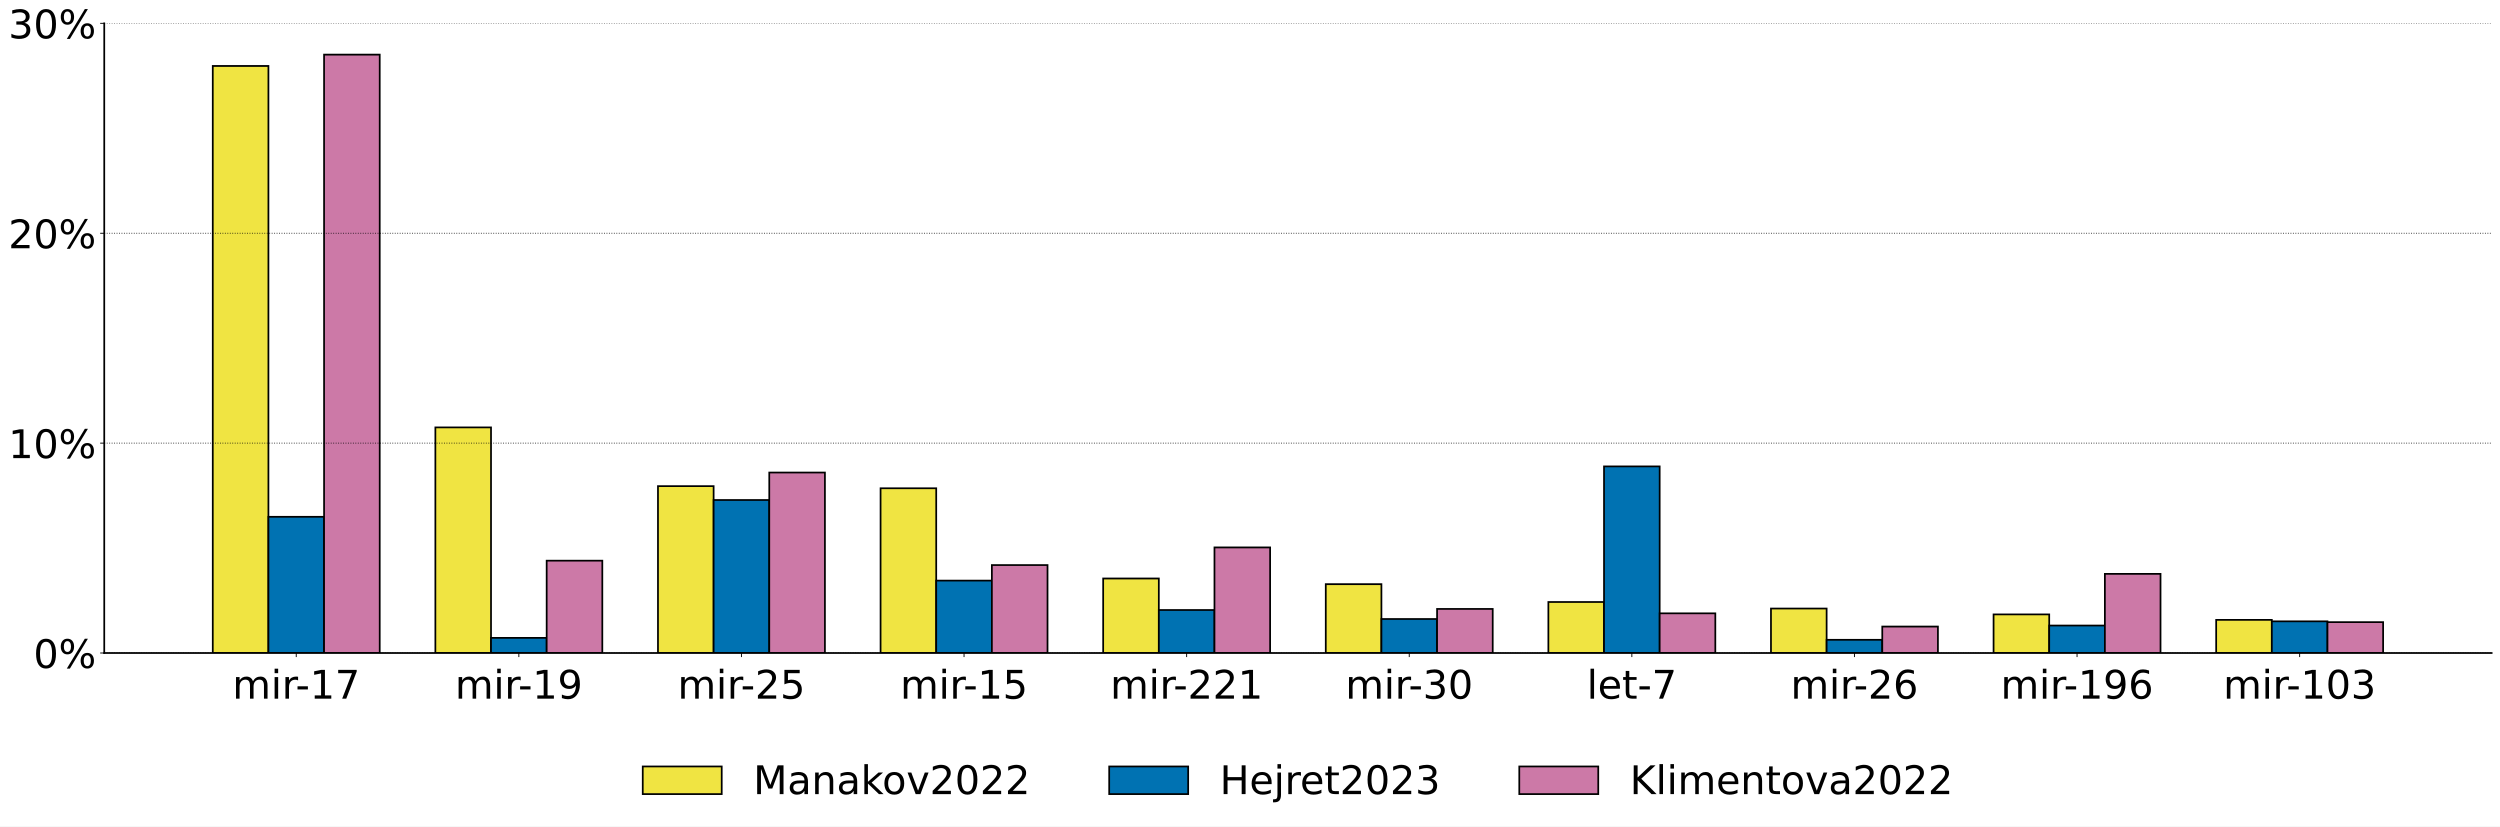
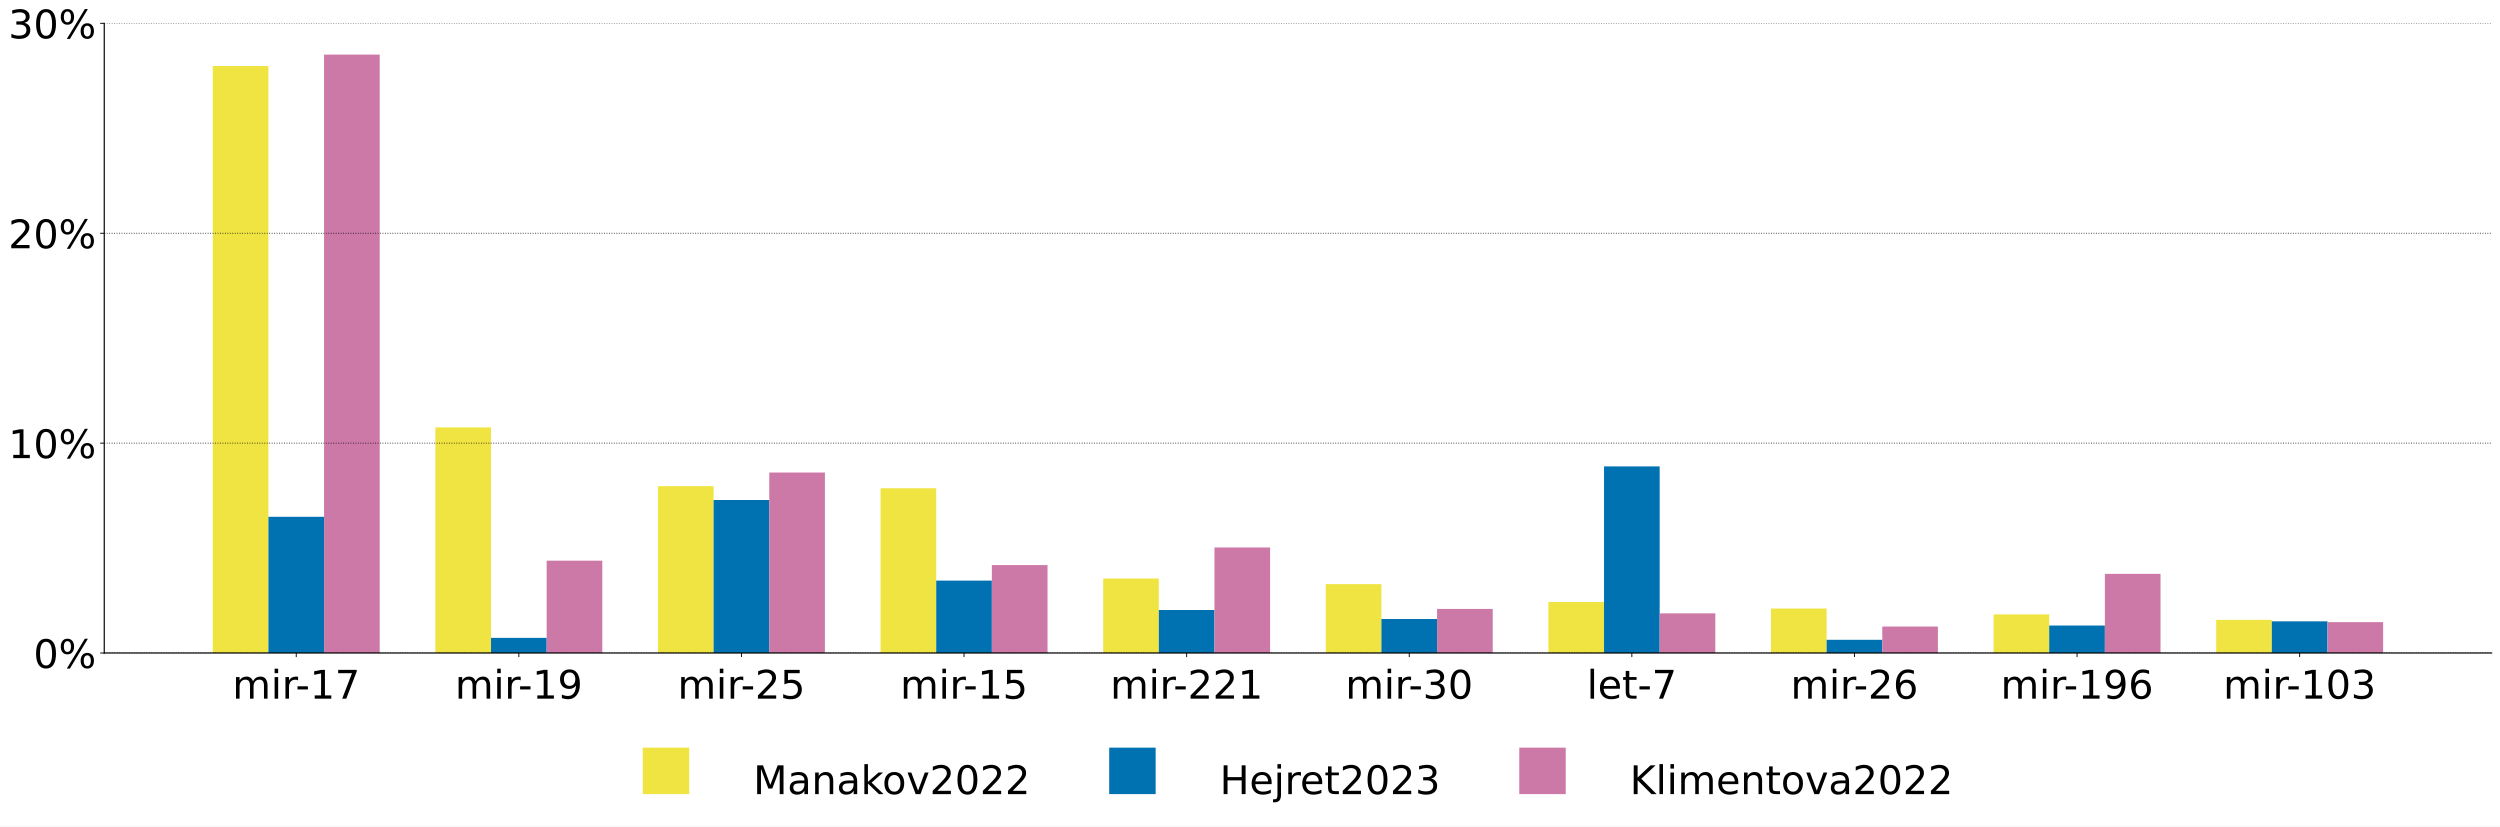
<svg xmlns="http://www.w3.org/2000/svg" xmlns:xlink="http://www.w3.org/1999/xlink" width="2152.77pt" height="711.678pt" viewBox="0 0 2152.77 711.678" version="1.1">
  <defs>
    <style type="text/css">*{stroke-linejoin: round; stroke-linecap: butt}</style>
  </defs>
  <g id="figure_1">
    <g id="patch_1">
      <path d="M 0 711.678  L 2152.77 711.678  L 2152.77 0  L 0 0  z " style="fill: #ffffff" />
    </g>
    <g id="axes_1">
      <g id="patch_2">
        <path d="M 89.77 562.309  L 2145.57 562.309  L 2145.57 20.117  L 89.77 20.117  z " style="fill: #ffffff" />
      </g>
      <g id="patch_3">
-         <path d="M 183.216 562.309  L 231.137 562.309  L 231.137 56.806  L 183.216 56.806  z " clip-path="url(#pb32ba503f6)" style="fill: #f0e442; stroke: #000000; stroke-width: 1.5; stroke-linejoin: miter" />
+         <path d="M 183.216 562.309  L 231.137 562.309  L 231.137 56.806  L 183.216 56.806  z " clip-path="url(#pc41527f7bc)" style="fill: #f0e442" />
      </g>
      <g id="patch_4">
-         <path d="M 231.137 562.309  L 279.057 562.309  L 279.057 445.015  L 231.137 445.015  z " clip-path="url(#pb32ba503f6)" style="fill: #0072b2; stroke: #000000; stroke-width: 1.5; stroke-linejoin: miter" />
+         <path d="M 231.137 562.309  L 279.057 562.309  L 279.057 445.015  L 231.137 445.015  z " clip-path="url(#pc41527f7bc)" style="fill: #0072b2" />
      </g>
      <g id="patch_5">
-         <path d="M 279.057 562.309  L 326.978 562.309  L 326.978 47.046  L 279.057 47.046  z " clip-path="url(#pb32ba503f6)" style="fill: #cc79a7; stroke: #000000; stroke-width: 1.5; stroke-linejoin: miter" />
+         <path d="M 279.057 562.309  L 326.978 562.309  L 326.978 47.046  L 279.057 47.046  z " clip-path="url(#pc41527f7bc)" style="fill: #cc79a7" />
      </g>
      <g id="patch_6">
-         <path d="M 374.899 562.309  L 422.819 562.309  L 422.819 368.024  L 374.899 368.024  z " clip-path="url(#pb32ba503f6)" style="fill: #f0e442; stroke: #000000; stroke-width: 1.5; stroke-linejoin: miter" />
+         <path d="M 374.899 562.309  L 422.819 562.309  L 422.819 368.024  L 374.899 368.024  z " clip-path="url(#pc41527f7bc)" style="fill: #f0e442" />
      </g>
      <g id="patch_7">
-         <path d="M 422.819 562.309  L 470.74 562.309  L 470.74 549.297  L 422.819 549.297  z " clip-path="url(#pb32ba503f6)" style="fill: #0072b2; stroke: #000000; stroke-width: 1.5; stroke-linejoin: miter" />
+         <path d="M 422.819 562.309  L 470.74 562.309  L 470.74 549.297  L 422.819 549.297  z " clip-path="url(#pc41527f7bc)" style="fill: #0072b2" />
      </g>
      <g id="patch_8">
-         <path d="M 470.74 562.309  L 518.661 562.309  L 518.661 482.788  L 470.74 482.788  z " clip-path="url(#pb32ba503f6)" style="fill: #cc79a7; stroke: #000000; stroke-width: 1.5; stroke-linejoin: miter" />
+         <path d="M 470.74 562.309  L 518.661 562.309  L 518.661 482.788  L 470.74 482.788  z " clip-path="url(#pc41527f7bc)" style="fill: #cc79a7" />
      </g>
      <g id="patch_9">
-         <path d="M 566.582 562.309  L 614.502 562.309  L 614.502 418.628  L 566.582 418.628  z " clip-path="url(#pb32ba503f6)" style="fill: #f0e442; stroke: #000000; stroke-width: 1.5; stroke-linejoin: miter" />
+         <path d="M 566.582 562.309  L 614.502 562.309  L 614.502 418.628  L 566.582 418.628  z " clip-path="url(#pc41527f7bc)" style="fill: #f0e442" />
      </g>
      <g id="patch_10">
-         <path d="M 614.502 562.309  L 662.423 562.309  L 662.423 430.557  L 614.502 430.557  z " clip-path="url(#pb32ba503f6)" style="fill: #0072b2; stroke: #000000; stroke-width: 1.5; stroke-linejoin: miter" />
+         <path d="M 614.502 562.309  L 662.423 562.309  L 662.423 430.557  L 614.502 430.557  z " clip-path="url(#pc41527f7bc)" style="fill: #0072b2" />
      </g>
      <g id="patch_11">
-         <path d="M 662.423 562.309  L 710.344 562.309  L 710.344 406.881  L 662.423 406.881  z " clip-path="url(#pb32ba503f6)" style="fill: #cc79a7; stroke: #000000; stroke-width: 1.5; stroke-linejoin: miter" />
+         <path d="M 662.423 562.309  L 710.344 562.309  L 710.344 406.881  L 662.423 406.881  z " clip-path="url(#pc41527f7bc)" style="fill: #cc79a7" />
      </g>
      <g id="patch_12">
-         <path d="M 758.265 562.309  L 806.185 562.309  L 806.185 420.436  L 758.265 420.436  z " clip-path="url(#pb32ba503f6)" style="fill: #f0e442; stroke: #000000; stroke-width: 1.5; stroke-linejoin: miter" />
+         <path d="M 758.265 562.309  L 806.185 562.309  L 806.185 420.436  L 758.265 420.436  z " clip-path="url(#pc41527f7bc)" style="fill: #f0e442" />
      </g>
      <g id="patch_13">
-         <path d="M 806.185 562.309  L 854.106 562.309  L 854.106 499.957  L 806.185 499.957  z " clip-path="url(#pb32ba503f6)" style="fill: #0072b2; stroke: #000000; stroke-width: 1.5; stroke-linejoin: miter" />
+         <path d="M 806.185 562.309  L 854.106 562.309  L 854.106 499.957  L 806.185 499.957  z " clip-path="url(#pc41527f7bc)" style="fill: #0072b2" />
      </g>
      <g id="patch_14">
-         <path d="M 854.106 562.309  L 902.027 562.309  L 902.027 486.583  L 854.106 486.583  z " clip-path="url(#pb32ba503f6)" style="fill: #cc79a7; stroke: #000000; stroke-width: 1.5; stroke-linejoin: miter" />
+         <path d="M 854.106 562.309  L 902.027 562.309  L 902.027 486.583  L 854.106 486.583  z " clip-path="url(#pc41527f7bc)" style="fill: #cc79a7" />
      </g>
      <g id="patch_15">
-         <path d="M 949.948 562.309  L 997.868 562.309  L 997.868 498.15  L 949.948 498.15  z " clip-path="url(#pb32ba503f6)" style="fill: #f0e442; stroke: #000000; stroke-width: 1.5; stroke-linejoin: miter" />
+         <path d="M 949.948 562.309  L 997.868 562.309  L 997.868 498.15  L 949.948 498.15  z " clip-path="url(#pc41527f7bc)" style="fill: #f0e442" />
      </g>
      <g id="patch_16">
-         <path d="M 997.868 562.309  L 1045.789 562.309  L 1045.789 525.26  L 997.868 525.26  z " clip-path="url(#pb32ba503f6)" style="fill: #0072b2; stroke: #000000; stroke-width: 1.5; stroke-linejoin: miter" />
+         <path d="M 997.868 562.309  L 1045.789 562.309  L 1045.789 525.26  L 997.868 525.26  z " clip-path="url(#pc41527f7bc)" style="fill: #0072b2" />
      </g>
      <g id="patch_17">
-         <path d="M 1045.789 562.309  L 1093.71 562.309  L 1093.71 471.402  L 1045.789 471.402  z " clip-path="url(#pb32ba503f6)" style="fill: #cc79a7; stroke: #000000; stroke-width: 1.5; stroke-linejoin: miter" />
+         <path d="M 1045.789 562.309  L 1093.71 562.309  L 1093.71 471.402  L 1045.789 471.402  z " clip-path="url(#pc41527f7bc)" style="fill: #cc79a7" />
      </g>
      <g id="patch_18">
-         <path d="M 1141.631 562.309  L 1189.551 562.309  L 1189.551 503.03  L 1141.631 503.03  z " clip-path="url(#pb32ba503f6)" style="fill: #f0e442; stroke: #000000; stroke-width: 1.5; stroke-linejoin: miter" />
+         <path d="M 1141.631 562.309  L 1189.551 562.309  L 1189.551 503.03  L 1141.631 503.03  z " clip-path="url(#pc41527f7bc)" style="fill: #f0e442" />
      </g>
      <g id="patch_19">
-         <path d="M 1189.551 562.309  L 1237.472 562.309  L 1237.472 533.031  L 1189.551 533.031  z " clip-path="url(#pb32ba503f6)" style="fill: #0072b2; stroke: #000000; stroke-width: 1.5; stroke-linejoin: miter" />
+         <path d="M 1189.551 562.309  L 1237.472 562.309  L 1237.472 533.031  L 1189.551 533.031  z " clip-path="url(#pc41527f7bc)" style="fill: #0072b2" />
      </g>
      <g id="patch_20">
-         <path d="M 1237.472 562.309  L 1285.393 562.309  L 1285.393 524.356  L 1237.472 524.356  z " clip-path="url(#pb32ba503f6)" style="fill: #cc79a7; stroke: #000000; stroke-width: 1.5; stroke-linejoin: miter" />
+         <path d="M 1237.472 562.309  L 1285.393 562.309  L 1285.393 524.356  L 1237.472 524.356  z " clip-path="url(#pc41527f7bc)" style="fill: #cc79a7" />
      </g>
      <g id="patch_21">
-         <path d="M 1333.314 562.309  L 1381.234 562.309  L 1381.234 518.392  L 1333.314 518.392  z " clip-path="url(#pb32ba503f6)" style="fill: #f0e442; stroke: #000000; stroke-width: 1.5; stroke-linejoin: miter" />
+         <path d="M 1333.314 562.309  L 1381.234 562.309  L 1381.234 518.392  L 1333.314 518.392  z " clip-path="url(#pc41527f7bc)" style="fill: #f0e442" />
      </g>
      <g id="patch_22">
-         <path d="M 1381.234 562.309  L 1429.155 562.309  L 1429.155 401.64  L 1381.234 401.64  z " clip-path="url(#pb32ba503f6)" style="fill: #0072b2; stroke: #000000; stroke-width: 1.5; stroke-linejoin: miter" />
+         <path d="M 1381.234 562.309  L 1429.155 562.309  L 1429.155 401.64  L 1381.234 401.64  z " clip-path="url(#pc41527f7bc)" style="fill: #0072b2" />
      </g>
      <g id="patch_23">
-         <path d="M 1429.155 562.309  L 1477.076 562.309  L 1477.076 528.151  L 1429.155 528.151  z " clip-path="url(#pb32ba503f6)" style="fill: #cc79a7; stroke: #000000; stroke-width: 1.5; stroke-linejoin: miter" />
+         <path d="M 1429.155 562.309  L 1477.076 562.309  L 1477.076 528.151  L 1429.155 528.151  z " clip-path="url(#pc41527f7bc)" style="fill: #cc79a7" />
      </g>
      <g id="patch_24">
-         <path d="M 1524.997 562.309  L 1572.917 562.309  L 1572.917 523.994  L 1524.997 523.994  z " clip-path="url(#pb32ba503f6)" style="fill: #f0e442; stroke: #000000; stroke-width: 1.5; stroke-linejoin: miter" />
+         <path d="M 1524.997 562.309  L 1572.917 562.309  L 1572.917 523.994  L 1524.997 523.994  z " clip-path="url(#pc41527f7bc)" style="fill: #f0e442" />
      </g>
      <g id="patch_25">
-         <path d="M 1572.917 562.309  L 1620.838 562.309  L 1620.838 550.923  L 1572.917 550.923  z " clip-path="url(#pb32ba503f6)" style="fill: #0072b2; stroke: #000000; stroke-width: 1.5; stroke-linejoin: miter" />
+         <path d="M 1572.917 562.309  L 1620.838 562.309  L 1620.838 550.923  L 1572.917 550.923  z " clip-path="url(#pc41527f7bc)" style="fill: #0072b2" />
      </g>
      <g id="patch_26">
-         <path d="M 1620.838 562.309  L 1668.759 562.309  L 1668.759 539.537  L 1620.838 539.537  z " clip-path="url(#pb32ba503f6)" style="fill: #cc79a7; stroke: #000000; stroke-width: 1.5; stroke-linejoin: miter" />
+         <path d="M 1620.838 562.309  L 1668.759 562.309  L 1668.759 539.537  L 1620.838 539.537  z " clip-path="url(#pc41527f7bc)" style="fill: #cc79a7" />
      </g>
      <g id="patch_27">
-         <path d="M 1716.68 562.309  L 1764.6 562.309  L 1764.6 529.055  L 1716.68 529.055  z " clip-path="url(#pb32ba503f6)" style="fill: #f0e442; stroke: #000000; stroke-width: 1.5; stroke-linejoin: miter" />
+         <path d="M 1716.68 562.309  L 1764.6 562.309  L 1764.6 529.055  L 1716.68 529.055  z " clip-path="url(#pc41527f7bc)" style="fill: #f0e442" />
      </g>
      <g id="patch_28">
-         <path d="M 1764.6 562.309  L 1812.521 562.309  L 1812.521 538.634  L 1764.6 538.634  z " clip-path="url(#pb32ba503f6)" style="fill: #0072b2; stroke: #000000; stroke-width: 1.5; stroke-linejoin: miter" />
+         <path d="M 1764.6 562.309  L 1812.521 562.309  L 1812.521 538.634  L 1764.6 538.634  z " clip-path="url(#pc41527f7bc)" style="fill: #0072b2" />
      </g>
      <g id="patch_29">
-         <path d="M 1812.521 562.309  L 1860.442 562.309  L 1860.442 494.174  L 1812.521 494.174  z " clip-path="url(#pb32ba503f6)" style="fill: #cc79a7; stroke: #000000; stroke-width: 1.5; stroke-linejoin: miter" />
+         <path d="M 1812.521 562.309  L 1860.442 562.309  L 1860.442 494.174  L 1812.521 494.174  z " clip-path="url(#pc41527f7bc)" style="fill: #cc79a7" />
      </g>
      <g id="patch_30">
-         <path d="M 1908.363 562.309  L 1956.283 562.309  L 1956.283 533.754  L 1908.363 533.754  z " clip-path="url(#pb32ba503f6)" style="fill: #f0e442; stroke: #000000; stroke-width: 1.5; stroke-linejoin: miter" />
+         <path d="M 1908.363 562.309  L 1956.283 562.309  L 1956.283 533.754  L 1908.363 533.754  z " clip-path="url(#pc41527f7bc)" style="fill: #f0e442" />
      </g>
      <g id="patch_31">
-         <path d="M 1956.283 562.309  L 2004.204 562.309  L 2004.204 535.019  L 1956.283 535.019  z " clip-path="url(#pb32ba503f6)" style="fill: #0072b2; stroke: #000000; stroke-width: 1.5; stroke-linejoin: miter" />
+         <path d="M 1956.283 562.309  L 2004.204 562.309  L 2004.204 535.019  L 1956.283 535.019  z " clip-path="url(#pc41527f7bc)" style="fill: #0072b2" />
      </g>
      <g id="patch_32">
-         <path d="M 2004.204 562.309  L 2052.125 562.309  L 2052.125 535.742  L 2004.204 535.742  z " clip-path="url(#pb32ba503f6)" style="fill: #cc79a7; stroke: #000000; stroke-width: 1.5; stroke-linejoin: miter" />
+         <path d="M 2004.204 562.309  L 2052.125 562.309  L 2052.125 535.742  L 2004.204 535.742  z " clip-path="url(#pc41527f7bc)" style="fill: #cc79a7" />
      </g>
      <g id="matplotlib.axis_1">
        <g id="xtick_1">
          <g id="line2d_1">
            <defs>
-               <path id="m45db5e9c68" d="M 0 0  L 0 3.5  " style="stroke: #000000; stroke-width: 0.8" />
+               <path id="mc085df0112" d="M 0 0  L 0 3.5  " style="stroke: #000000; stroke-width: 0.8" />
            </defs>
            <g>
-               <use xlink:href="#m45db5e9c68" x="255.097" y="562.309" style="stroke: #000000; stroke-width: 0.8" />
+               <use xlink:href="#mc085df0112" x="255.097" y="562.309" style="stroke: #000000; stroke-width: 0.8" />
            </g>
          </g>
          <g id="text_1">
            <g transform="translate(200.1444 601.644) scale(0.34 -0.34)">
              <defs>
                <path id="DejaVuSans-6d" d="M 3328 2828  Q 3544 3216 3844 3400  Q 4144 3584 4550 3584  Q 5097 3584 5394 3201  Q 5691 2819 5691 2113  L 5691 0  L 5113 0  L 5113 2094  Q 5113 2597 4934 2840  Q 4756 3084 4391 3084  Q 3944 3084 3684 2787  Q 3425 2491 3425 1978  L 3425 0  L 2847 0  L 2847 2094  Q 2847 2600 2669 2842  Q 2491 3084 2119 3084  Q 1678 3084 1418 2786  Q 1159 2488 1159 1978  L 1159 0  L 581 0  L 581 3500  L 1159 3500  L 1159 2956  Q 1356 3278 1631 3431  Q 1906 3584 2284 3584  Q 2666 3584 2933 3390  Q 3200 3197 3328 2828  z " transform="scale(0.015625)" />
                <path id="DejaVuSans-69" d="M 603 3500  L 1178 3500  L 1178 0  L 603 0  L 603 3500  z M 603 4863  L 1178 4863  L 1178 4134  L 603 4134  L 603 4863  z " transform="scale(0.015625)" />
                <path id="DejaVuSans-72" d="M 2631 2963  Q 2534 3019 2420 3045  Q 2306 3072 2169 3072  Q 1681 3072 1420 2755  Q 1159 2438 1159 1844  L 1159 0  L 581 0  L 581 3500  L 1159 3500  L 1159 2956  Q 1341 3275 1631 3429  Q 1922 3584 2338 3584  Q 2397 3584 2469 3576  Q 2541 3569 2628 3553  L 2631 2963  z " transform="scale(0.015625)" />
                <path id="DejaVuSans-2d" d="M 313 2009  L 1997 2009  L 1997 1497  L 313 1497  L 313 2009  z " transform="scale(0.015625)" />
                <path id="DejaVuSans-31" d="M 794 531  L 1825 531  L 1825 4091  L 703 3866  L 703 4441  L 1819 4666  L 2450 4666  L 2450 531  L 3481 531  L 3481 0  L 794 0  L 794 531  z " transform="scale(0.015625)" />
                <path id="DejaVuSans-37" d="M 525 4666  L 3525 4666  L 3525 4397  L 1831 0  L 1172 0  L 2766 4134  L 525 4134  L 525 4666  z " transform="scale(0.015625)" />
              </defs>
              <use xlink:href="#DejaVuSans-6d" />
              <use xlink:href="#DejaVuSans-69" x="97.412" />
              <use xlink:href="#DejaVuSans-72" x="125.195" />
              <use xlink:href="#DejaVuSans-2d" x="159.934" />
              <use xlink:href="#DejaVuSans-31" x="196.018" />
              <use xlink:href="#DejaVuSans-37" x="259.641" />
            </g>
          </g>
        </g>
        <g id="xtick_2">
          <g id="line2d_2">
            <g>
-               <use xlink:href="#m45db5e9c68" x="446.78" y="562.309" style="stroke: #000000; stroke-width: 0.8" />
+               <use xlink:href="#mc085df0112" x="446.78" y="562.309" style="stroke: #000000; stroke-width: 0.8" />
            </g>
          </g>
          <g id="text_2">
            <g transform="translate(391.8274 601.644) scale(0.34 -0.34)">
              <defs>
                <path id="DejaVuSans-39" d="M 703 97  L 703 672  Q 941 559 1184 500  Q 1428 441 1663 441  Q 2288 441 2617 861  Q 2947 1281 2994 2138  Q 2813 1869 2534 1725  Q 2256 1581 1919 1581  Q 1219 1581 811 2004  Q 403 2428 403 3163  Q 403 3881 828 4315  Q 1253 4750 1959 4750  Q 2769 4750 3195 4129  Q 3622 3509 3622 2328  Q 3622 1225 3098 567  Q 2575 -91 1691 -91  Q 1453 -91 1209 -44  Q 966 3 703 97  z M 1959 2075  Q 2384 2075 2632 2365  Q 2881 2656 2881 3163  Q 2881 3666 2632 3958  Q 2384 4250 1959 4250  Q 1534 4250 1286 3958  Q 1038 3666 1038 3163  Q 1038 2656 1286 2365  Q 1534 2075 1959 2075  z " transform="scale(0.015625)" />
              </defs>
              <use xlink:href="#DejaVuSans-6d" />
              <use xlink:href="#DejaVuSans-69" x="97.412" />
              <use xlink:href="#DejaVuSans-72" x="125.195" />
              <use xlink:href="#DejaVuSans-2d" x="159.934" />
              <use xlink:href="#DejaVuSans-31" x="196.018" />
              <use xlink:href="#DejaVuSans-39" x="259.641" />
            </g>
          </g>
        </g>
        <g id="xtick_3">
          <g id="line2d_3">
            <g>
-               <use xlink:href="#m45db5e9c68" x="638.463" y="562.309" style="stroke: #000000; stroke-width: 0.8" />
+               <use xlink:href="#mc085df0112" x="638.463" y="562.309" style="stroke: #000000; stroke-width: 0.8" />
            </g>
          </g>
          <g id="text_3">
            <g transform="translate(583.5104 601.644) scale(0.34 -0.34)">
              <defs>
                <path id="DejaVuSans-32" d="M 1228 531  L 3431 531  L 3431 0  L 469 0  L 469 531  Q 828 903 1448 1529  Q 2069 2156 2228 2338  Q 2531 2678 2651 2914  Q 2772 3150 2772 3378  Q 2772 3750 2511 3984  Q 2250 4219 1831 4219  Q 1534 4219 1204 4116  Q 875 4013 500 3803  L 500 4441  Q 881 4594 1212 4672  Q 1544 4750 1819 4750  Q 2544 4750 2975 4387  Q 3406 4025 3406 3419  Q 3406 3131 3298 2873  Q 3191 2616 2906 2266  Q 2828 2175 2409 1742  Q 1991 1309 1228 531  z " transform="scale(0.015625)" />
                <path id="DejaVuSans-35" d="M 691 4666  L 3169 4666  L 3169 4134  L 1269 4134  L 1269 2991  Q 1406 3038 1543 3061  Q 1681 3084 1819 3084  Q 2600 3084 3056 2656  Q 3513 2228 3513 1497  Q 3513 744 3044 326  Q 2575 -91 1722 -91  Q 1428 -91 1123 -41  Q 819 9 494 109  L 494 744  Q 775 591 1075 516  Q 1375 441 1709 441  Q 2250 441 2565 725  Q 2881 1009 2881 1497  Q 2881 1984 2565 2268  Q 2250 2553 1709 2553  Q 1456 2553 1204 2497  Q 953 2441 691 2322  L 691 4666  z " transform="scale(0.015625)" />
              </defs>
              <use xlink:href="#DejaVuSans-6d" />
              <use xlink:href="#DejaVuSans-69" x="97.412" />
              <use xlink:href="#DejaVuSans-72" x="125.195" />
              <use xlink:href="#DejaVuSans-2d" x="159.934" />
              <use xlink:href="#DejaVuSans-32" x="196.018" />
              <use xlink:href="#DejaVuSans-35" x="259.641" />
            </g>
          </g>
        </g>
        <g id="xtick_4">
          <g id="line2d_4">
            <g>
-               <use xlink:href="#m45db5e9c68" x="830.146" y="562.309" style="stroke: #000000; stroke-width: 0.8" />
+               <use xlink:href="#mc085df0112" x="830.146" y="562.309" style="stroke: #000000; stroke-width: 0.8" />
            </g>
          </g>
          <g id="text_4">
            <g transform="translate(775.1933 601.644) scale(0.34 -0.34)">
              <use xlink:href="#DejaVuSans-6d" />
              <use xlink:href="#DejaVuSans-69" x="97.412" />
              <use xlink:href="#DejaVuSans-72" x="125.195" />
              <use xlink:href="#DejaVuSans-2d" x="159.934" />
              <use xlink:href="#DejaVuSans-31" x="196.018" />
              <use xlink:href="#DejaVuSans-35" x="259.641" />
            </g>
          </g>
        </g>
        <g id="xtick_5">
          <g id="line2d_5">
            <g>
-               <use xlink:href="#m45db5e9c68" x="1021.829" y="562.309" style="stroke: #000000; stroke-width: 0.8" />
+               <use xlink:href="#mc085df0112" x="1021.829" y="562.309" style="stroke: #000000; stroke-width: 0.8" />
            </g>
          </g>
          <g id="text_5">
            <g transform="translate(956.0601 601.644) scale(0.34 -0.34)">
              <use xlink:href="#DejaVuSans-6d" />
              <use xlink:href="#DejaVuSans-69" x="97.412" />
              <use xlink:href="#DejaVuSans-72" x="125.195" />
              <use xlink:href="#DejaVuSans-2d" x="159.934" />
              <use xlink:href="#DejaVuSans-32" x="196.018" />
              <use xlink:href="#DejaVuSans-32" x="259.641" />
              <use xlink:href="#DejaVuSans-31" x="323.264" />
            </g>
          </g>
        </g>
        <g id="xtick_6">
          <g id="line2d_6">
            <g>
-               <use xlink:href="#m45db5e9c68" x="1213.512" y="562.309" style="stroke: #000000; stroke-width: 0.8" />
+               <use xlink:href="#mc085df0112" x="1213.512" y="562.309" style="stroke: #000000; stroke-width: 0.8" />
            </g>
          </g>
          <g id="text_6">
            <g transform="translate(1158.559 601.644) scale(0.34 -0.34)">
              <defs>
                <path id="DejaVuSans-33" d="M 2597 2516  Q 3050 2419 3304 2112  Q 3559 1806 3559 1356  Q 3559 666 3084 287  Q 2609 -91 1734 -91  Q 1441 -91 1130 -33  Q 819 25 488 141  L 488 750  Q 750 597 1062 519  Q 1375 441 1716 441  Q 2309 441 2620 675  Q 2931 909 2931 1356  Q 2931 1769 2642 2001  Q 2353 2234 1838 2234  L 1294 2234  L 1294 2753  L 1863 2753  Q 2328 2753 2575 2939  Q 2822 3125 2822 3475  Q 2822 3834 2567 4026  Q 2313 4219 1838 4219  Q 1578 4219 1281 4162  Q 984 4106 628 3988  L 628 4550  Q 988 4650 1302 4700  Q 1616 4750 1894 4750  Q 2613 4750 3031 4423  Q 3450 4097 3450 3541  Q 3450 3153 3228 2886  Q 3006 2619 2597 2516  z " transform="scale(0.015625)" />
                <path id="DejaVuSans-30" d="M 2034 4250  Q 1547 4250 1301 3770  Q 1056 3291 1056 2328  Q 1056 1369 1301 889  Q 1547 409 2034 409  Q 2525 409 2770 889  Q 3016 1369 3016 2328  Q 3016 3291 2770 3770  Q 2525 4250 2034 4250  z M 2034 4750  Q 2819 4750 3233 4129  Q 3647 3509 3647 2328  Q 3647 1150 3233 529  Q 2819 -91 2034 -91  Q 1250 -91 836 529  Q 422 1150 422 2328  Q 422 3509 836 4129  Q 1250 4750 2034 4750  z " transform="scale(0.015625)" />
              </defs>
              <use xlink:href="#DejaVuSans-6d" />
              <use xlink:href="#DejaVuSans-69" x="97.412" />
              <use xlink:href="#DejaVuSans-72" x="125.195" />
              <use xlink:href="#DejaVuSans-2d" x="159.934" />
              <use xlink:href="#DejaVuSans-33" x="196.018" />
              <use xlink:href="#DejaVuSans-30" x="259.641" />
            </g>
          </g>
        </g>
        <g id="xtick_7">
          <g id="line2d_7">
            <g>
-               <use xlink:href="#m45db5e9c68" x="1405.195" y="562.309" style="stroke: #000000; stroke-width: 0.8" />
+               <use xlink:href="#mc085df0112" x="1405.195" y="562.309" style="stroke: #000000; stroke-width: 0.8" />
            </g>
          </g>
          <g id="text_7">
            <g transform="translate(1366.398 601.644) scale(0.34 -0.34)">
              <defs>
                <path id="DejaVuSans-6c" d="M 603 4863  L 1178 4863  L 1178 0  L 603 0  L 603 4863  z " transform="scale(0.015625)" />
                <path id="DejaVuSans-65" d="M 3597 1894  L 3597 1613  L 953 1613  Q 991 1019 1311 708  Q 1631 397 2203 397  Q 2534 397 2845 478  Q 3156 559 3463 722  L 3463 178  Q 3153 47 2828 -22  Q 2503 -91 2169 -91  Q 1331 -91 842 396  Q 353 884 353 1716  Q 353 2575 817 3079  Q 1281 3584 2069 3584  Q 2775 3584 3186 3129  Q 3597 2675 3597 1894  z M 3022 2063  Q 3016 2534 2758 2815  Q 2500 3097 2075 3097  Q 1594 3097 1305 2825  Q 1016 2553 972 2059  L 3022 2063  z " transform="scale(0.015625)" />
                <path id="DejaVuSans-74" d="M 1172 4494  L 1172 3500  L 2356 3500  L 2356 3053  L 1172 3053  L 1172 1153  Q 1172 725 1289 603  Q 1406 481 1766 481  L 2356 481  L 2356 0  L 1766 0  Q 1100 0 847 248  Q 594 497 594 1153  L 594 3053  L 172 3053  L 172 3500  L 594 3500  L 594 4494  L 1172 4494  z " transform="scale(0.015625)" />
              </defs>
              <use xlink:href="#DejaVuSans-6c" />
              <use xlink:href="#DejaVuSans-65" x="27.783" />
              <use xlink:href="#DejaVuSans-74" x="89.307" />
              <use xlink:href="#DejaVuSans-2d" x="128.516" />
              <use xlink:href="#DejaVuSans-37" x="164.6" />
            </g>
          </g>
        </g>
        <g id="xtick_8">
          <g id="line2d_8">
            <g>
-               <use xlink:href="#m45db5e9c68" x="1596.878" y="562.309" style="stroke: #000000; stroke-width: 0.8" />
+               <use xlink:href="#mc085df0112" x="1596.878" y="562.309" style="stroke: #000000; stroke-width: 0.8" />
            </g>
          </g>
          <g id="text_8">
            <g transform="translate(1541.925 601.644) scale(0.34 -0.34)">
              <defs>
                <path id="DejaVuSans-36" d="M 2113 2584  Q 1688 2584 1439 2293  Q 1191 2003 1191 1497  Q 1191 994 1439 701  Q 1688 409 2113 409  Q 2538 409 2786 701  Q 3034 994 3034 1497  Q 3034 2003 2786 2293  Q 2538 2584 2113 2584  z M 3366 4563  L 3366 3988  Q 3128 4100 2886 4159  Q 2644 4219 2406 4219  Q 1781 4219 1451 3797  Q 1122 3375 1075 2522  Q 1259 2794 1537 2939  Q 1816 3084 2150 3084  Q 2853 3084 3261 2657  Q 3669 2231 3669 1497  Q 3669 778 3244 343  Q 2819 -91 2113 -91  Q 1303 -91 875 529  Q 447 1150 447 2328  Q 447 3434 972 4092  Q 1497 4750 2381 4750  Q 2619 4750 2861 4703  Q 3103 4656 3366 4563  z " transform="scale(0.015625)" />
              </defs>
              <use xlink:href="#DejaVuSans-6d" />
              <use xlink:href="#DejaVuSans-69" x="97.412" />
              <use xlink:href="#DejaVuSans-72" x="125.195" />
              <use xlink:href="#DejaVuSans-2d" x="159.934" />
              <use xlink:href="#DejaVuSans-32" x="196.018" />
              <use xlink:href="#DejaVuSans-36" x="259.641" />
            </g>
          </g>
        </g>
        <g id="xtick_9">
          <g id="line2d_9">
            <g>
-               <use xlink:href="#m45db5e9c68" x="1788.561" y="562.309" style="stroke: #000000; stroke-width: 0.8" />
+               <use xlink:href="#mc085df0112" x="1788.561" y="562.309" style="stroke: #000000; stroke-width: 0.8" />
            </g>
          </g>
          <g id="text_9">
            <g transform="translate(1722.792 601.644) scale(0.34 -0.34)">
              <use xlink:href="#DejaVuSans-6d" />
              <use xlink:href="#DejaVuSans-69" x="97.412" />
              <use xlink:href="#DejaVuSans-72" x="125.195" />
              <use xlink:href="#DejaVuSans-2d" x="159.934" />
              <use xlink:href="#DejaVuSans-31" x="196.018" />
              <use xlink:href="#DejaVuSans-39" x="259.641" />
              <use xlink:href="#DejaVuSans-36" x="323.264" />
            </g>
          </g>
        </g>
        <g id="xtick_10">
          <g id="line2d_10">
            <g>
-               <use xlink:href="#m45db5e9c68" x="1980.244" y="562.309" style="stroke: #000000; stroke-width: 0.8" />
+               <use xlink:href="#mc085df0112" x="1980.244" y="562.309" style="stroke: #000000; stroke-width: 0.8" />
            </g>
          </g>
          <g id="text_10">
            <g transform="translate(1914.475 601.644) scale(0.34 -0.34)">
              <use xlink:href="#DejaVuSans-6d" />
              <use xlink:href="#DejaVuSans-69" x="97.412" />
              <use xlink:href="#DejaVuSans-72" x="125.195" />
              <use xlink:href="#DejaVuSans-2d" x="159.934" />
              <use xlink:href="#DejaVuSans-31" x="196.018" />
              <use xlink:href="#DejaVuSans-30" x="259.641" />
              <use xlink:href="#DejaVuSans-33" x="323.264" />
            </g>
          </g>
        </g>
      </g>
      <g id="matplotlib.axis_2">
        <g id="ytick_1">
          <g id="line2d_11">
-             <path d="M 89.77 562.309  L 2145.57 562.309  " clip-path="url(#pb32ba503f6)" style="fill: none; stroke-dasharray: 0.8,1.32; stroke-dashoffset: 0; stroke: #000000; stroke-opacity: 0.8; stroke-width: 0.8" />
+             <path d="M 89.77 562.309  L 2145.57 562.309  " clip-path="url(#pc41527f7bc)" style="fill: none; stroke-dasharray: 0.8,1.32; stroke-dashoffset: 0; stroke: #000000; stroke-opacity: 0.8; stroke-width: 0.8" />
          </g>
          <g id="line2d_12">
            <defs>
-               <path id="m620083ce7f" d="M 0 0  L -3.5 0  " style="stroke: #000000; stroke-width: 0.8" />
+               <path id="meeeecb65c9" d="M 0 0  L -3.5 0  " style="stroke: #000000; stroke-width: 0.8" />
            </defs>
            <g>
-               <use xlink:href="#m620083ce7f" x="89.77" y="562.309" style="stroke: #000000; stroke-width: 0.8" />
+               <use xlink:href="#meeeecb65c9" x="89.77" y="562.309" style="stroke: #000000; stroke-width: 0.8" />
            </g>
          </g>
          <g id="text_11">
            <g transform="translate(28.8325 575.2267) scale(0.34 -0.34)">
              <defs>
                <path id="DejaVuSans-25" d="M 4653 2053  Q 4381 2053 4226 1822  Q 4072 1591 4072 1178  Q 4072 772 4226 539  Q 4381 306 4653 306  Q 4919 306 5073 539  Q 5228 772 5228 1178  Q 5228 1588 5073 1820  Q 4919 2053 4653 2053  z M 4653 2450  Q 5147 2450 5437 2106  Q 5728 1763 5728 1178  Q 5728 594 5436 251  Q 5144 -91 4653 -91  Q 4153 -91 3862 251  Q 3572 594 3572 1178  Q 3572 1766 3864 2108  Q 4156 2450 4653 2450  z M 1428 4353  Q 1159 4353 1004 4120  Q 850 3888 850 3481  Q 850 3069 1003 2837  Q 1156 2606 1428 2606  Q 1700 2606 1854 2837  Q 2009 3069 2009 3481  Q 2009 3884 1853 4118  Q 1697 4353 1428 4353  z M 4250 4750  L 4750 4750  L 1831 -91  L 1331 -91  L 4250 4750  z M 1428 4750  Q 1922 4750 2215 4408  Q 2509 4066 2509 3481  Q 2509 2891 2217 2550  Q 1925 2209 1428 2209  Q 931 2209 642 2551  Q 353 2894 353 3481  Q 353 4063 643 4406  Q 934 4750 1428 4750  z " transform="scale(0.015625)" />
              </defs>
              <use xlink:href="#DejaVuSans-30" />
              <use xlink:href="#DejaVuSans-25" x="63.623" />
            </g>
          </g>
        </g>
        <g id="ytick_2">
          <g id="line2d_13">
-             <path d="M 89.77 381.579  L 2145.57 381.579  " clip-path="url(#pb32ba503f6)" style="fill: none; stroke-dasharray: 0.8,1.32; stroke-dashoffset: 0; stroke: #000000; stroke-opacity: 0.8; stroke-width: 0.8" />
+             <path d="M 89.77 381.579  L 2145.57 381.579  " clip-path="url(#pc41527f7bc)" style="fill: none; stroke-dasharray: 0.8,1.32; stroke-dashoffset: 0; stroke: #000000; stroke-opacity: 0.8; stroke-width: 0.8" />
          </g>
          <g id="line2d_14">
            <g>
-               <use xlink:href="#m620083ce7f" x="89.77" y="381.579" style="stroke: #000000; stroke-width: 0.8" />
+               <use xlink:href="#meeeecb65c9" x="89.77" y="381.579" style="stroke: #000000; stroke-width: 0.8" />
            </g>
          </g>
          <g id="text_12">
            <g transform="translate(7.2 394.496) scale(0.34 -0.34)">
              <use xlink:href="#DejaVuSans-31" />
              <use xlink:href="#DejaVuSans-30" x="63.623" />
              <use xlink:href="#DejaVuSans-25" x="127.246" />
            </g>
          </g>
        </g>
        <g id="ytick_3">
          <g id="line2d_15">
-             <path d="M 89.77 200.848  L 2145.57 200.848  " clip-path="url(#pb32ba503f6)" style="fill: none; stroke-dasharray: 0.8,1.32; stroke-dashoffset: 0; stroke: #000000; stroke-opacity: 0.8; stroke-width: 0.8" />
+             <path d="M 89.77 200.848  L 2145.57 200.848  " clip-path="url(#pc41527f7bc)" style="fill: none; stroke-dasharray: 0.8,1.32; stroke-dashoffset: 0; stroke: #000000; stroke-opacity: 0.8; stroke-width: 0.8" />
          </g>
          <g id="line2d_16">
            <g>
-               <use xlink:href="#m620083ce7f" x="89.77" y="200.848" style="stroke: #000000; stroke-width: 0.8" />
+               <use xlink:href="#meeeecb65c9" x="89.77" y="200.848" style="stroke: #000000; stroke-width: 0.8" />
            </g>
          </g>
          <g id="text_13">
            <g transform="translate(7.2 213.7654) scale(0.34 -0.34)">
              <use xlink:href="#DejaVuSans-32" />
              <use xlink:href="#DejaVuSans-30" x="63.623" />
              <use xlink:href="#DejaVuSans-25" x="127.246" />
            </g>
          </g>
        </g>
        <g id="ytick_4">
          <g id="line2d_17">
-             <path d="M 89.77 20.117  L 2145.57 20.117  " clip-path="url(#pb32ba503f6)" style="fill: none; stroke-dasharray: 0.8,1.32; stroke-dashoffset: 0; stroke: #000000; stroke-opacity: 0.8; stroke-width: 0.8" />
+             <path d="M 89.77 20.117  L 2145.57 20.117  " clip-path="url(#pc41527f7bc)" style="fill: none; stroke-dasharray: 0.8,1.32; stroke-dashoffset: 0; stroke: #000000; stroke-opacity: 0.8; stroke-width: 0.8" />
          </g>
          <g id="line2d_18">
            <g>
-               <use xlink:href="#m620083ce7f" x="89.77" y="20.117" style="stroke: #000000; stroke-width: 0.8" />
+               <use xlink:href="#meeeecb65c9" x="89.77" y="20.117" style="stroke: #000000; stroke-width: 0.8" />
            </g>
          </g>
          <g id="text_14">
            <g transform="translate(7.2 33.03469) scale(0.34 -0.34)">
              <use xlink:href="#DejaVuSans-33" />
              <use xlink:href="#DejaVuSans-30" x="63.623" />
              <use xlink:href="#DejaVuSans-25" x="127.246" />
            </g>
          </g>
        </g>
      </g>
      <g id="patch_33">
-         <path d="M 89.77 562.309  L 89.77 20.117  " style="fill: none; stroke: #000000; stroke-width: 1.5; stroke-linejoin: miter; stroke-linecap: square" />
+         <path d="M 89.77 562.309  L 89.77 20.117  " style="fill: none; stroke: #000000; stroke-linejoin: miter; stroke-linecap: square" />
      </g>
      <g id="patch_34">
-         <path d="M 89.77 562.309  L 2145.57 562.309  " style="fill: none; stroke: #000000; stroke-width: 1.5; stroke-linejoin: miter; stroke-linecap: square" />
+         <path d="M 89.77 562.309  L 2145.57 562.309  " style="fill: none; stroke: #000000; stroke-linejoin: miter; stroke-linecap: square" />
      </g>
      <g id="legend_1">
        <g id="patch_35">
-           <path d="M 553.475 683.807  L 621.475 683.807  L 621.475 660.007  L 553.475 660.007  z " style="fill: #f0e442; stroke: #000000; stroke-width: 1.5; stroke-linejoin: miter" />
+           <path d="M 553.475 683.807  L 593.475 683.807  L 593.475 643.807  L 553.475 643.807  z " style="fill: #f0e442" />
        </g>
        <g id="text_15">
          <g transform="translate(648.6748 683.8071) scale(0.34 -0.34)">
            <defs>
              <path id="DejaVuSans-4d" d="M 628 4666  L 1569 4666  L 2759 1491  L 3956 4666  L 4897 4666  L 4897 0  L 4281 0  L 4281 4097  L 3078 897  L 2444 897  L 1241 4097  L 1241 0  L 628 0  L 628 4666  z " transform="scale(0.015625)" />
              <path id="DejaVuSans-61" d="M 2194 1759  Q 1497 1759 1228 1600  Q 959 1441 959 1056  Q 959 750 1161 570  Q 1363 391 1709 391  Q 2188 391 2477 730  Q 2766 1069 2766 1631  L 2766 1759  L 2194 1759  z M 3341 1997  L 3341 0  L 2766 0  L 2766 531  Q 2569 213 2275 61  Q 1981 -91 1556 -91  Q 1019 -91 701 211  Q 384 513 384 1019  Q 384 1609 779 1909  Q 1175 2209 1959 2209  L 2766 2209  L 2766 2266  Q 2766 2663 2505 2880  Q 2244 3097 1772 3097  Q 1472 3097 1187 3025  Q 903 2953 641 2809  L 641 3341  Q 956 3463 1253 3523  Q 1550 3584 1831 3584  Q 2591 3584 2966 3190  Q 3341 2797 3341 1997  z " transform="scale(0.015625)" />
              <path id="DejaVuSans-6e" d="M 3513 2113  L 3513 0  L 2938 0  L 2938 2094  Q 2938 2591 2744 2837  Q 2550 3084 2163 3084  Q 1697 3084 1428 2787  Q 1159 2491 1159 1978  L 1159 0  L 581 0  L 581 3500  L 1159 3500  L 1159 2956  Q 1366 3272 1645 3428  Q 1925 3584 2291 3584  Q 2894 3584 3203 3211  Q 3513 2838 3513 2113  z " transform="scale(0.015625)" />
              <path id="DejaVuSans-6b" d="M 581 4863  L 1159 4863  L 1159 1991  L 2875 3500  L 3609 3500  L 1753 1863  L 3688 0  L 2938 0  L 1159 1709  L 1159 0  L 581 0  L 581 4863  z " transform="scale(0.015625)" />
              <path id="DejaVuSans-6f" d="M 1959 3097  Q 1497 3097 1228 2736  Q 959 2375 959 1747  Q 959 1119 1226 758  Q 1494 397 1959 397  Q 2419 397 2687 759  Q 2956 1122 2956 1747  Q 2956 2369 2687 2733  Q 2419 3097 1959 3097  z M 1959 3584  Q 2709 3584 3137 3096  Q 3566 2609 3566 1747  Q 3566 888 3137 398  Q 2709 -91 1959 -91  Q 1206 -91 779 398  Q 353 888 353 1747  Q 353 2609 779 3096  Q 1206 3584 1959 3584  z " transform="scale(0.015625)" />
              <path id="DejaVuSans-76" d="M 191 3500  L 800 3500  L 1894 563  L 2988 3500  L 3597 3500  L 2284 0  L 1503 0  L 191 3500  z " transform="scale(0.015625)" />
            </defs>
            <use xlink:href="#DejaVuSans-4d" />
            <use xlink:href="#DejaVuSans-61" x="86.279" />
            <use xlink:href="#DejaVuSans-6e" x="147.559" />
            <use xlink:href="#DejaVuSans-61" x="210.938" />
            <use xlink:href="#DejaVuSans-6b" x="272.217" />
            <use xlink:href="#DejaVuSans-6f" x="326.502" />
            <use xlink:href="#DejaVuSans-76" x="387.684" />
            <use xlink:href="#DejaVuSans-32" x="446.863" />
            <use xlink:href="#DejaVuSans-30" x="510.486" />
            <use xlink:href="#DejaVuSans-32" x="574.109" />
            <use xlink:href="#DejaVuSans-32" x="637.732" />
          </g>
        </g>
        <g id="patch_36">
-           <path d="M 955.142 683.807  L 1023.142 683.807  L 1023.142 660.007  L 955.142 660.007  z " style="fill: #0072b2; stroke: #000000; stroke-width: 1.5; stroke-linejoin: miter" />
+           <path d="M 955.142 683.807  L 995.142 683.807  L 995.142 643.807  L 955.142 643.807  z " style="fill: #0072b2" />
        </g>
        <g id="text_16">
          <g transform="translate(1050.342 683.8071) scale(0.34 -0.34)">
            <defs>
              <path id="DejaVuSans-48" d="M 628 4666  L 1259 4666  L 1259 2753  L 3553 2753  L 3553 4666  L 4184 4666  L 4184 0  L 3553 0  L 3553 2222  L 1259 2222  L 1259 0  L 628 0  L 628 4666  z " transform="scale(0.015625)" />
              <path id="DejaVuSans-6a" d="M 603 3500  L 1178 3500  L 1178 -63  Q 1178 -731 923 -1031  Q 669 -1331 103 -1331  L -116 -1331  L -116 -844  L 38 -844  Q 366 -844 484 -692  Q 603 -541 603 -63  L 603 3500  z M 603 4863  L 1178 4863  L 1178 4134  L 603 4134  L 603 4863  z " transform="scale(0.015625)" />
            </defs>
            <use xlink:href="#DejaVuSans-48" />
            <use xlink:href="#DejaVuSans-65" x="75.195" />
            <use xlink:href="#DejaVuSans-6a" x="136.719" />
            <use xlink:href="#DejaVuSans-72" x="164.502" />
            <use xlink:href="#DejaVuSans-65" x="203.365" />
            <use xlink:href="#DejaVuSans-74" x="264.889" />
            <use xlink:href="#DejaVuSans-32" x="304.098" />
            <use xlink:href="#DejaVuSans-30" x="367.721" />
            <use xlink:href="#DejaVuSans-32" x="431.344" />
            <use xlink:href="#DejaVuSans-33" x="494.967" />
          </g>
        </g>
        <g id="patch_37">
-           <path d="M 1308.27 683.807  L 1376.27 683.807  L 1376.27 660.007  L 1308.27 660.007  z " style="fill: #cc79a7; stroke: #000000; stroke-width: 1.5; stroke-linejoin: miter" />
+           <path d="M 1308.27 683.807  L 1348.27 683.807  L 1348.27 643.807  L 1308.27 643.807  z " style="fill: #cc79a7" />
        </g>
        <g id="text_17">
          <g transform="translate(1403.47 683.8071) scale(0.34 -0.34)">
            <defs>
              <path id="DejaVuSans-4b" d="M 628 4666  L 1259 4666  L 1259 2694  L 3353 4666  L 4166 4666  L 1850 2491  L 4331 0  L 3500 0  L 1259 2247  L 1259 0  L 628 0  L 628 4666  z " transform="scale(0.015625)" />
            </defs>
            <use xlink:href="#DejaVuSans-4b" />
            <use xlink:href="#DejaVuSans-6c" x="65.576" />
            <use xlink:href="#DejaVuSans-69" x="93.359" />
            <use xlink:href="#DejaVuSans-6d" x="121.143" />
            <use xlink:href="#DejaVuSans-65" x="218.555" />
            <use xlink:href="#DejaVuSans-6e" x="280.078" />
            <use xlink:href="#DejaVuSans-74" x="343.457" />
            <use xlink:href="#DejaVuSans-6f" x="382.666" />
            <use xlink:href="#DejaVuSans-76" x="443.848" />
            <use xlink:href="#DejaVuSans-61" x="503.027" />
            <use xlink:href="#DejaVuSans-32" x="564.307" />
            <use xlink:href="#DejaVuSans-30" x="627.93" />
            <use xlink:href="#DejaVuSans-32" x="691.553" />
            <use xlink:href="#DejaVuSans-32" x="755.176" />
          </g>
        </g>
      </g>
    </g>
  </g>
  <defs>
-     <clipPath id="pb32ba503f6">
+     <clipPath id="pc41527f7bc">
      <rect x="89.77" y="20.117" width="2055.8" height="542.192" />
    </clipPath>
  </defs>
</svg>
